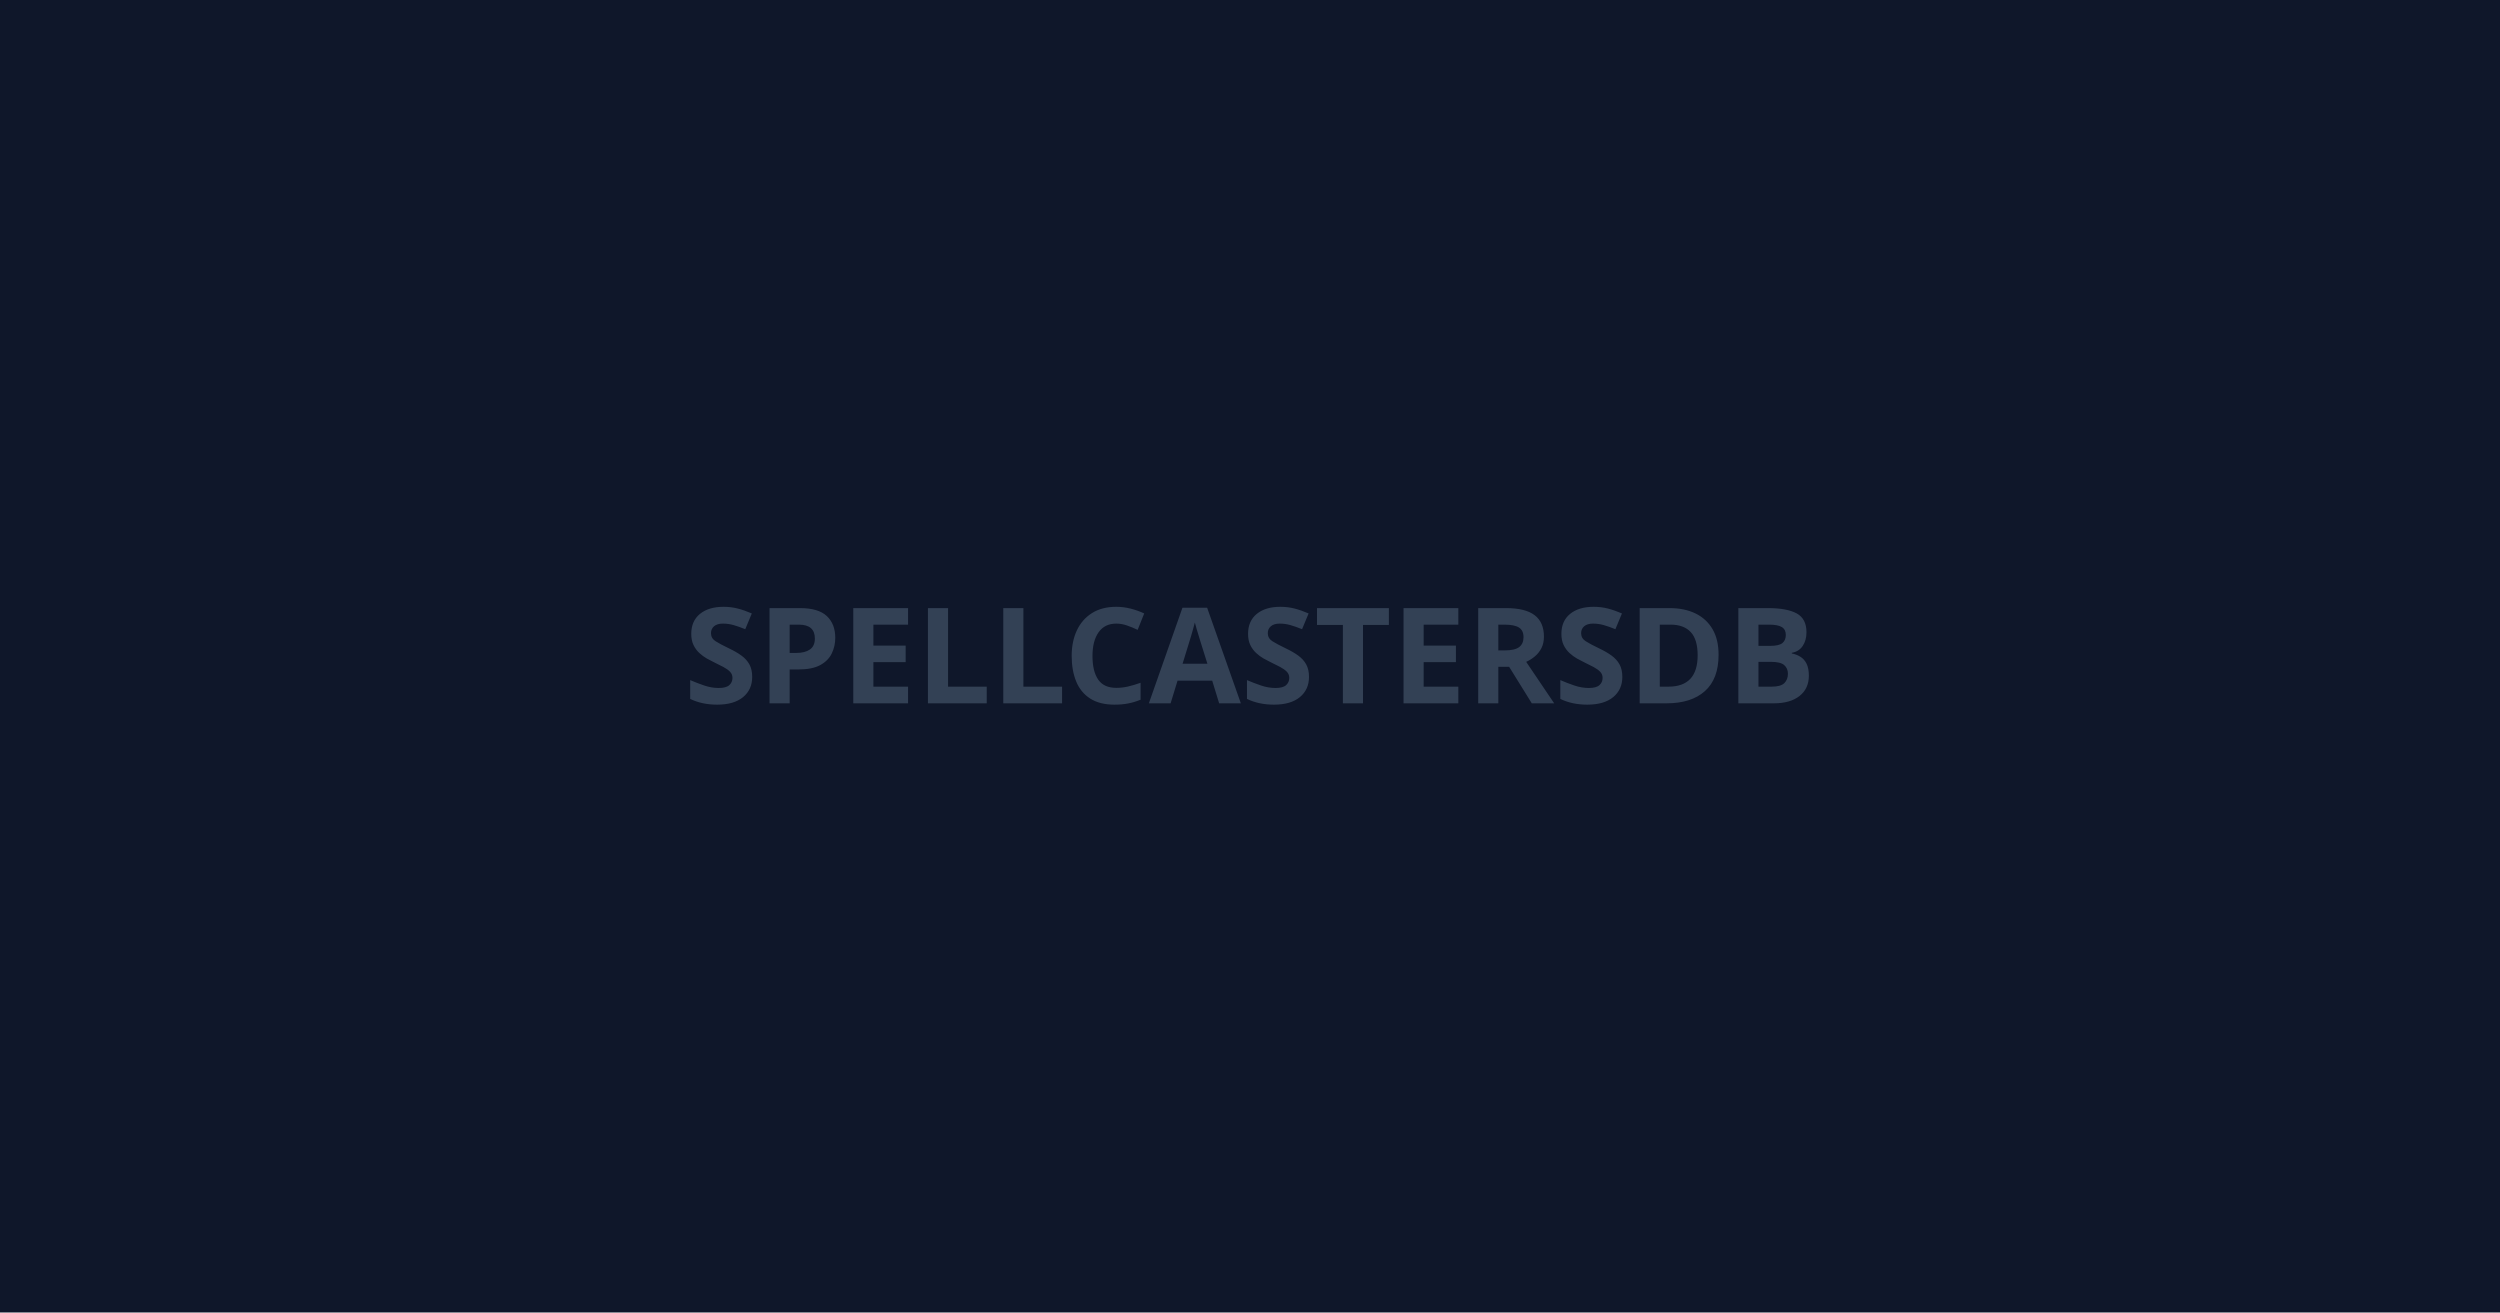
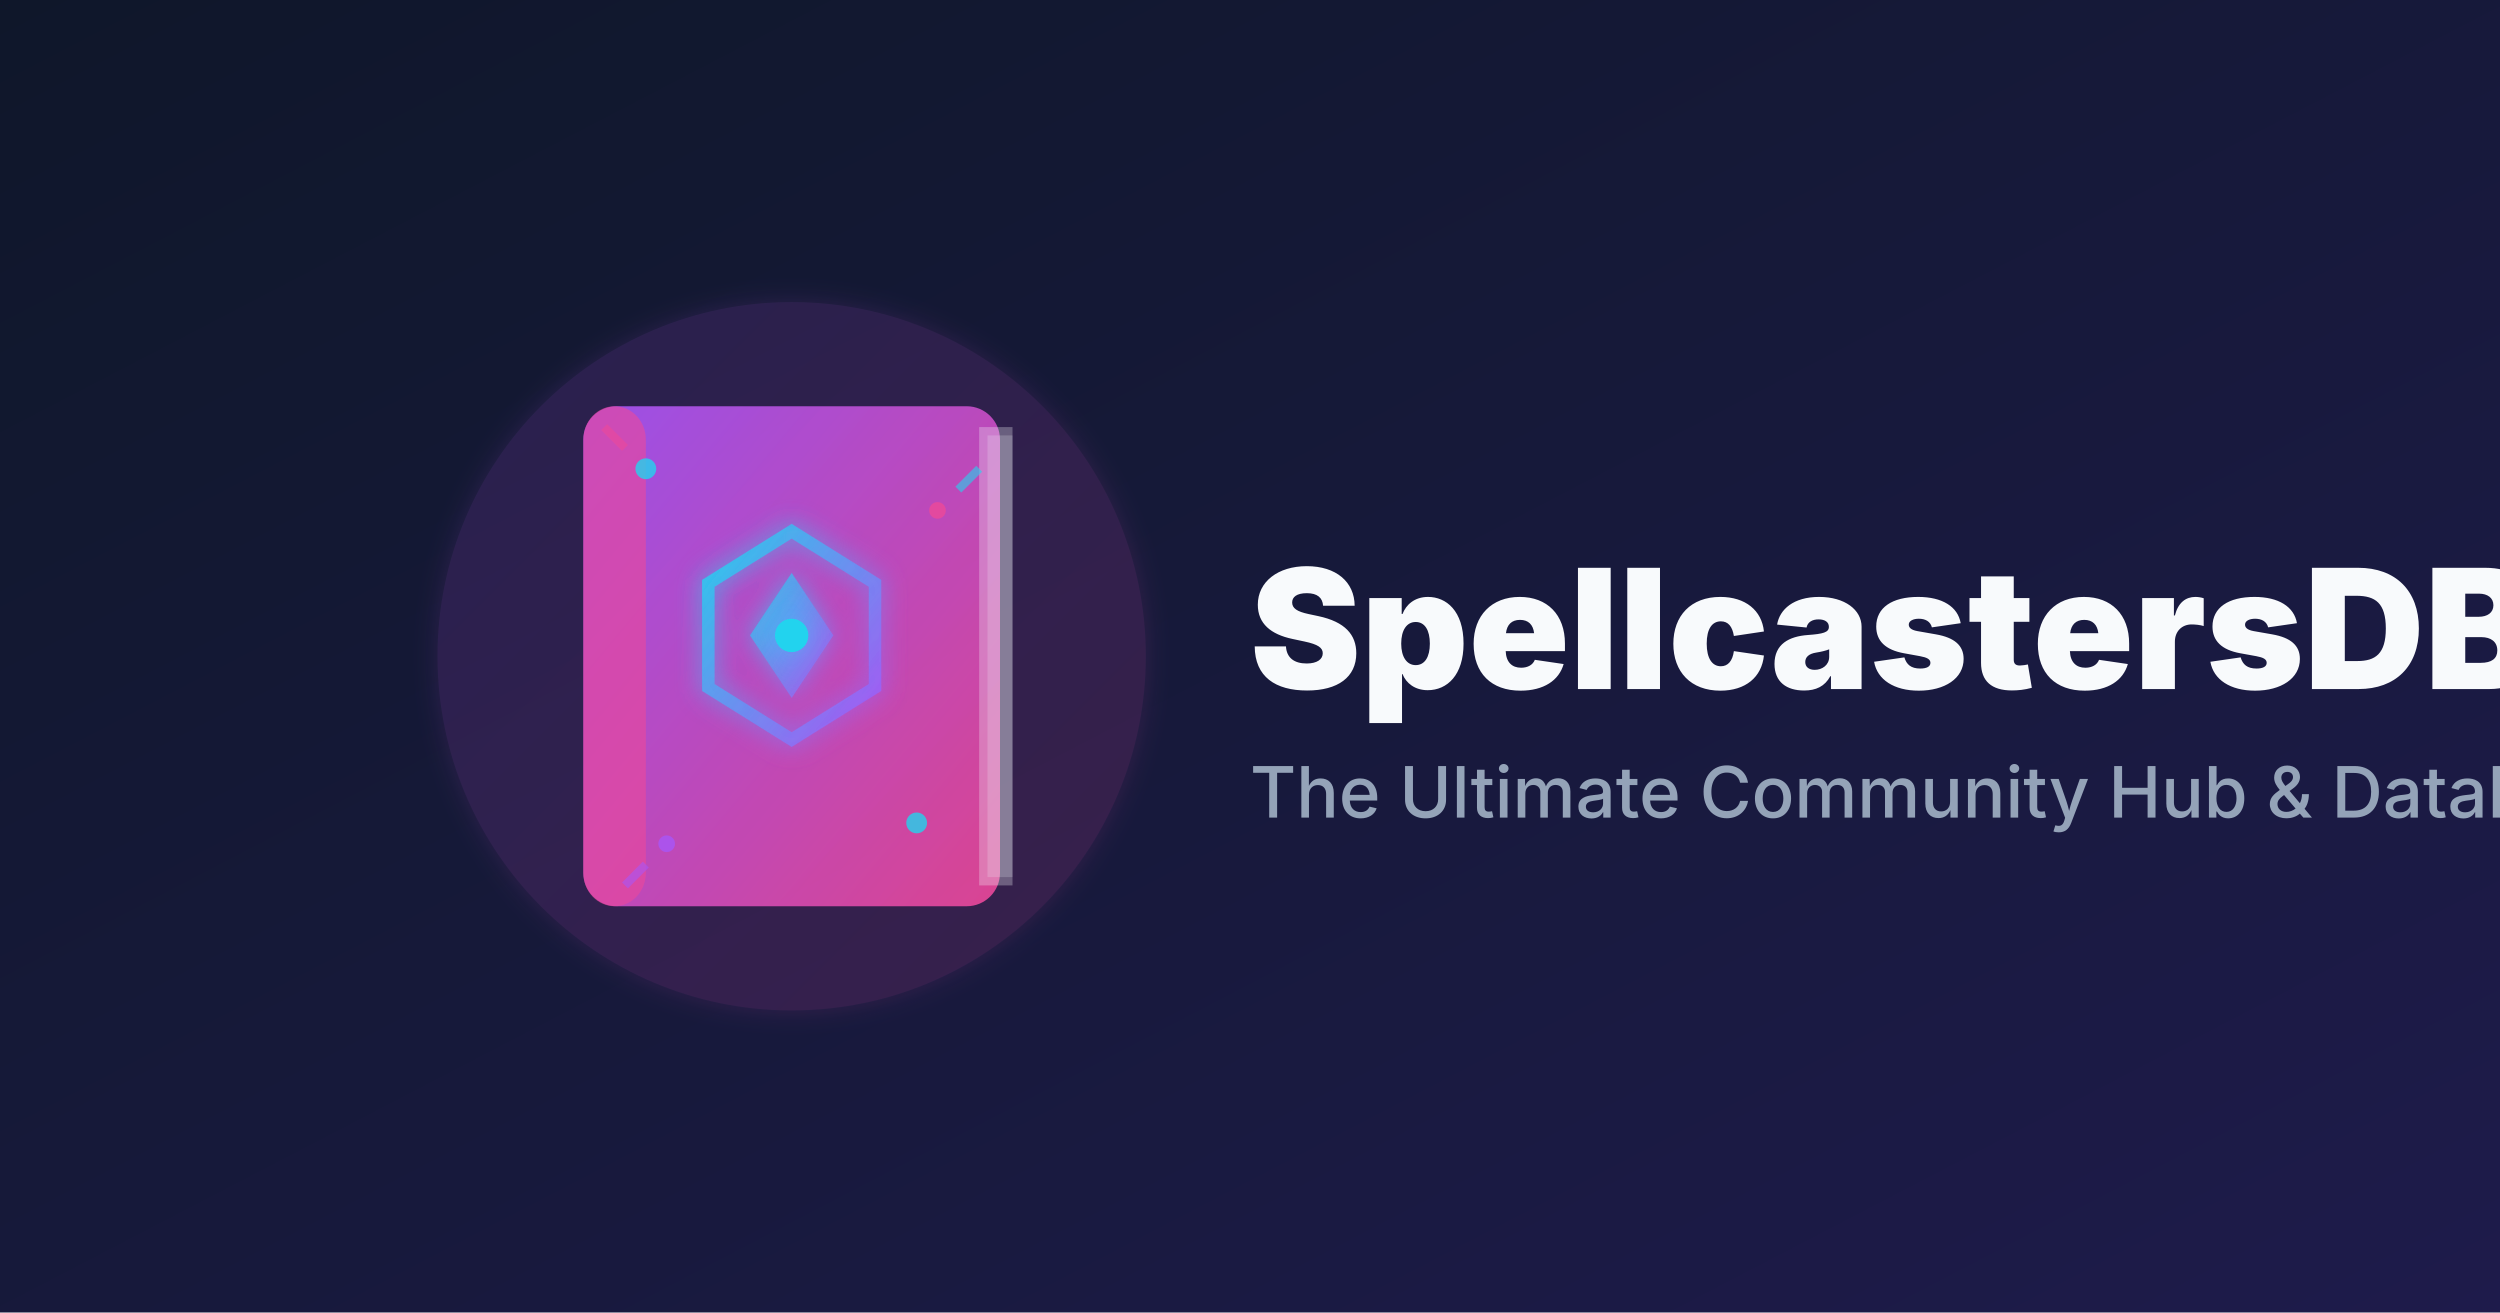
<svg xmlns="http://www.w3.org/2000/svg" width="1200" height="630" viewBox="0 0 1200 630">
-   <rect width="1200" height="630" fill="#0f172a" />
-   <text x="50%" y="50%" dominant-baseline="middle" text-anchor="middle" font-family="sans-serif" font-size="64" font-weight="bold" fill="#334155">
-     SPELLCASTERSDB
+   <defs>
+     <linearGradient id="bgGradient" x1="0%" y1="0%" x2="100%" y2="100%">
+       <stop offset="0%" style="stop-color:#0f172a;stop-opacity:1" />
+       <stop offset="100%" style="stop-color:#1e1b4b;stop-opacity:1" />
+     </linearGradient>
+     <linearGradient id="bookGradient" x1="0%" y1="0%" x2="100%" y2="100%">
+       <stop offset="0%" style="stop-color:#a855f7;stop-opacity:1" />
+       <stop offset="100%" style="stop-color:#ec4899;stop-opacity:1" />
+     </linearGradient>
+     <linearGradient id="symbolGradient" x1="0%" y1="0%" x2="100%" y2="100%">
+       <stop offset="0%" style="stop-color:#22d3ee;stop-opacity:1" />
+       <stop offset="100%" style="stop-color:#a855f7;stop-opacity:1" />
+     </linearGradient>
+     <filter id="glow" x="-20%" y="-20%" width="140%" height="140%">
+       <feGaussianBlur stdDeviation="3" result="coloredBlur" />
+       <feMerge>
+         <feMergeNode in="coloredBlur" />
+         <feMergeNode in="SourceGraphic" />
+       </feMerge>
+     </filter>
+   </defs>
+   <rect width="1200" height="630" fill="url(#bgGradient)" />
+   <g transform="translate(180, 115) scale(2)">
+     <circle cx="100" cy="100" r="85" fill="url(#bookGradient)" opacity="0.15" filter="url(#glow)" />
+     <rect x="50" y="40" width="100" height="120" rx="8" fill="url(#bookGradient)" opacity="0.9" />
+     <rect x="50" y="40" width="15" height="120" rx="8" fill="#ec4899" opacity="0.6" />
+     <rect x="145" y="45" width="8" height="110" fill="#f1f5f9" opacity="0.3" />
+     <rect x="147" y="47" width="6" height="106" fill="#f1f5f9" opacity="0.2" />
+     <g filter="url(#glow)">
+       <path d="M 100 70 L 120 82.5 L 120 107.5 L 100 120 L 80 107.5 L 80 82.5 Z" fill="none" stroke="url(#symbolGradient)" stroke-width="3" opacity="0.9" />
+       <path d="M 100 80 L 110 95 L 100 110 L 90 95 Z" fill="url(#symbolGradient)" opacity="0.8" />
+       <circle cx="100" cy="95" r="4" fill="#22d3ee" />
+     </g>
+     <circle cx="65" cy="55" r="2.5" fill="#22d3ee" opacity="0.8" />
+     <circle cx="135" cy="65" r="2" fill="#ec4899" opacity="0.8" />
+     <circle cx="70" cy="145" r="2" fill="#a855f7" opacity="0.8" />
+     <circle cx="130" cy="140" r="2.5" fill="#22d3ee" opacity="0.8" />
+     <line x1="60" y1="50" x2="55" y2="45" stroke="#ec4899" stroke-width="2" opacity="0.6" />
+     <line x1="140" y1="60" x2="145" y2="55" stroke="#22d3ee" stroke-width="2" opacity="0.6" />
+     <line x1="65" y1="150" x2="60" y2="155" stroke="#a855f7" stroke-width="2" opacity="0.6" />
+   </g>
+   <text x="600" y="300" dominant-baseline="middle" text-anchor="start" font-family="system-ui, -apple-system, sans-serif" font-size="80" font-weight="900" fill="#f8fafc">
+     SpellcastersDB
+   </text>
+   <text x="600" y="380" dominant-baseline="middle" text-anchor="start" font-family="system-ui, -apple-system, sans-serif" font-size="34" font-weight="500" fill="#94a3b8">
+     The Ultimate Community Hub &amp; Database
  </text>
</svg>
